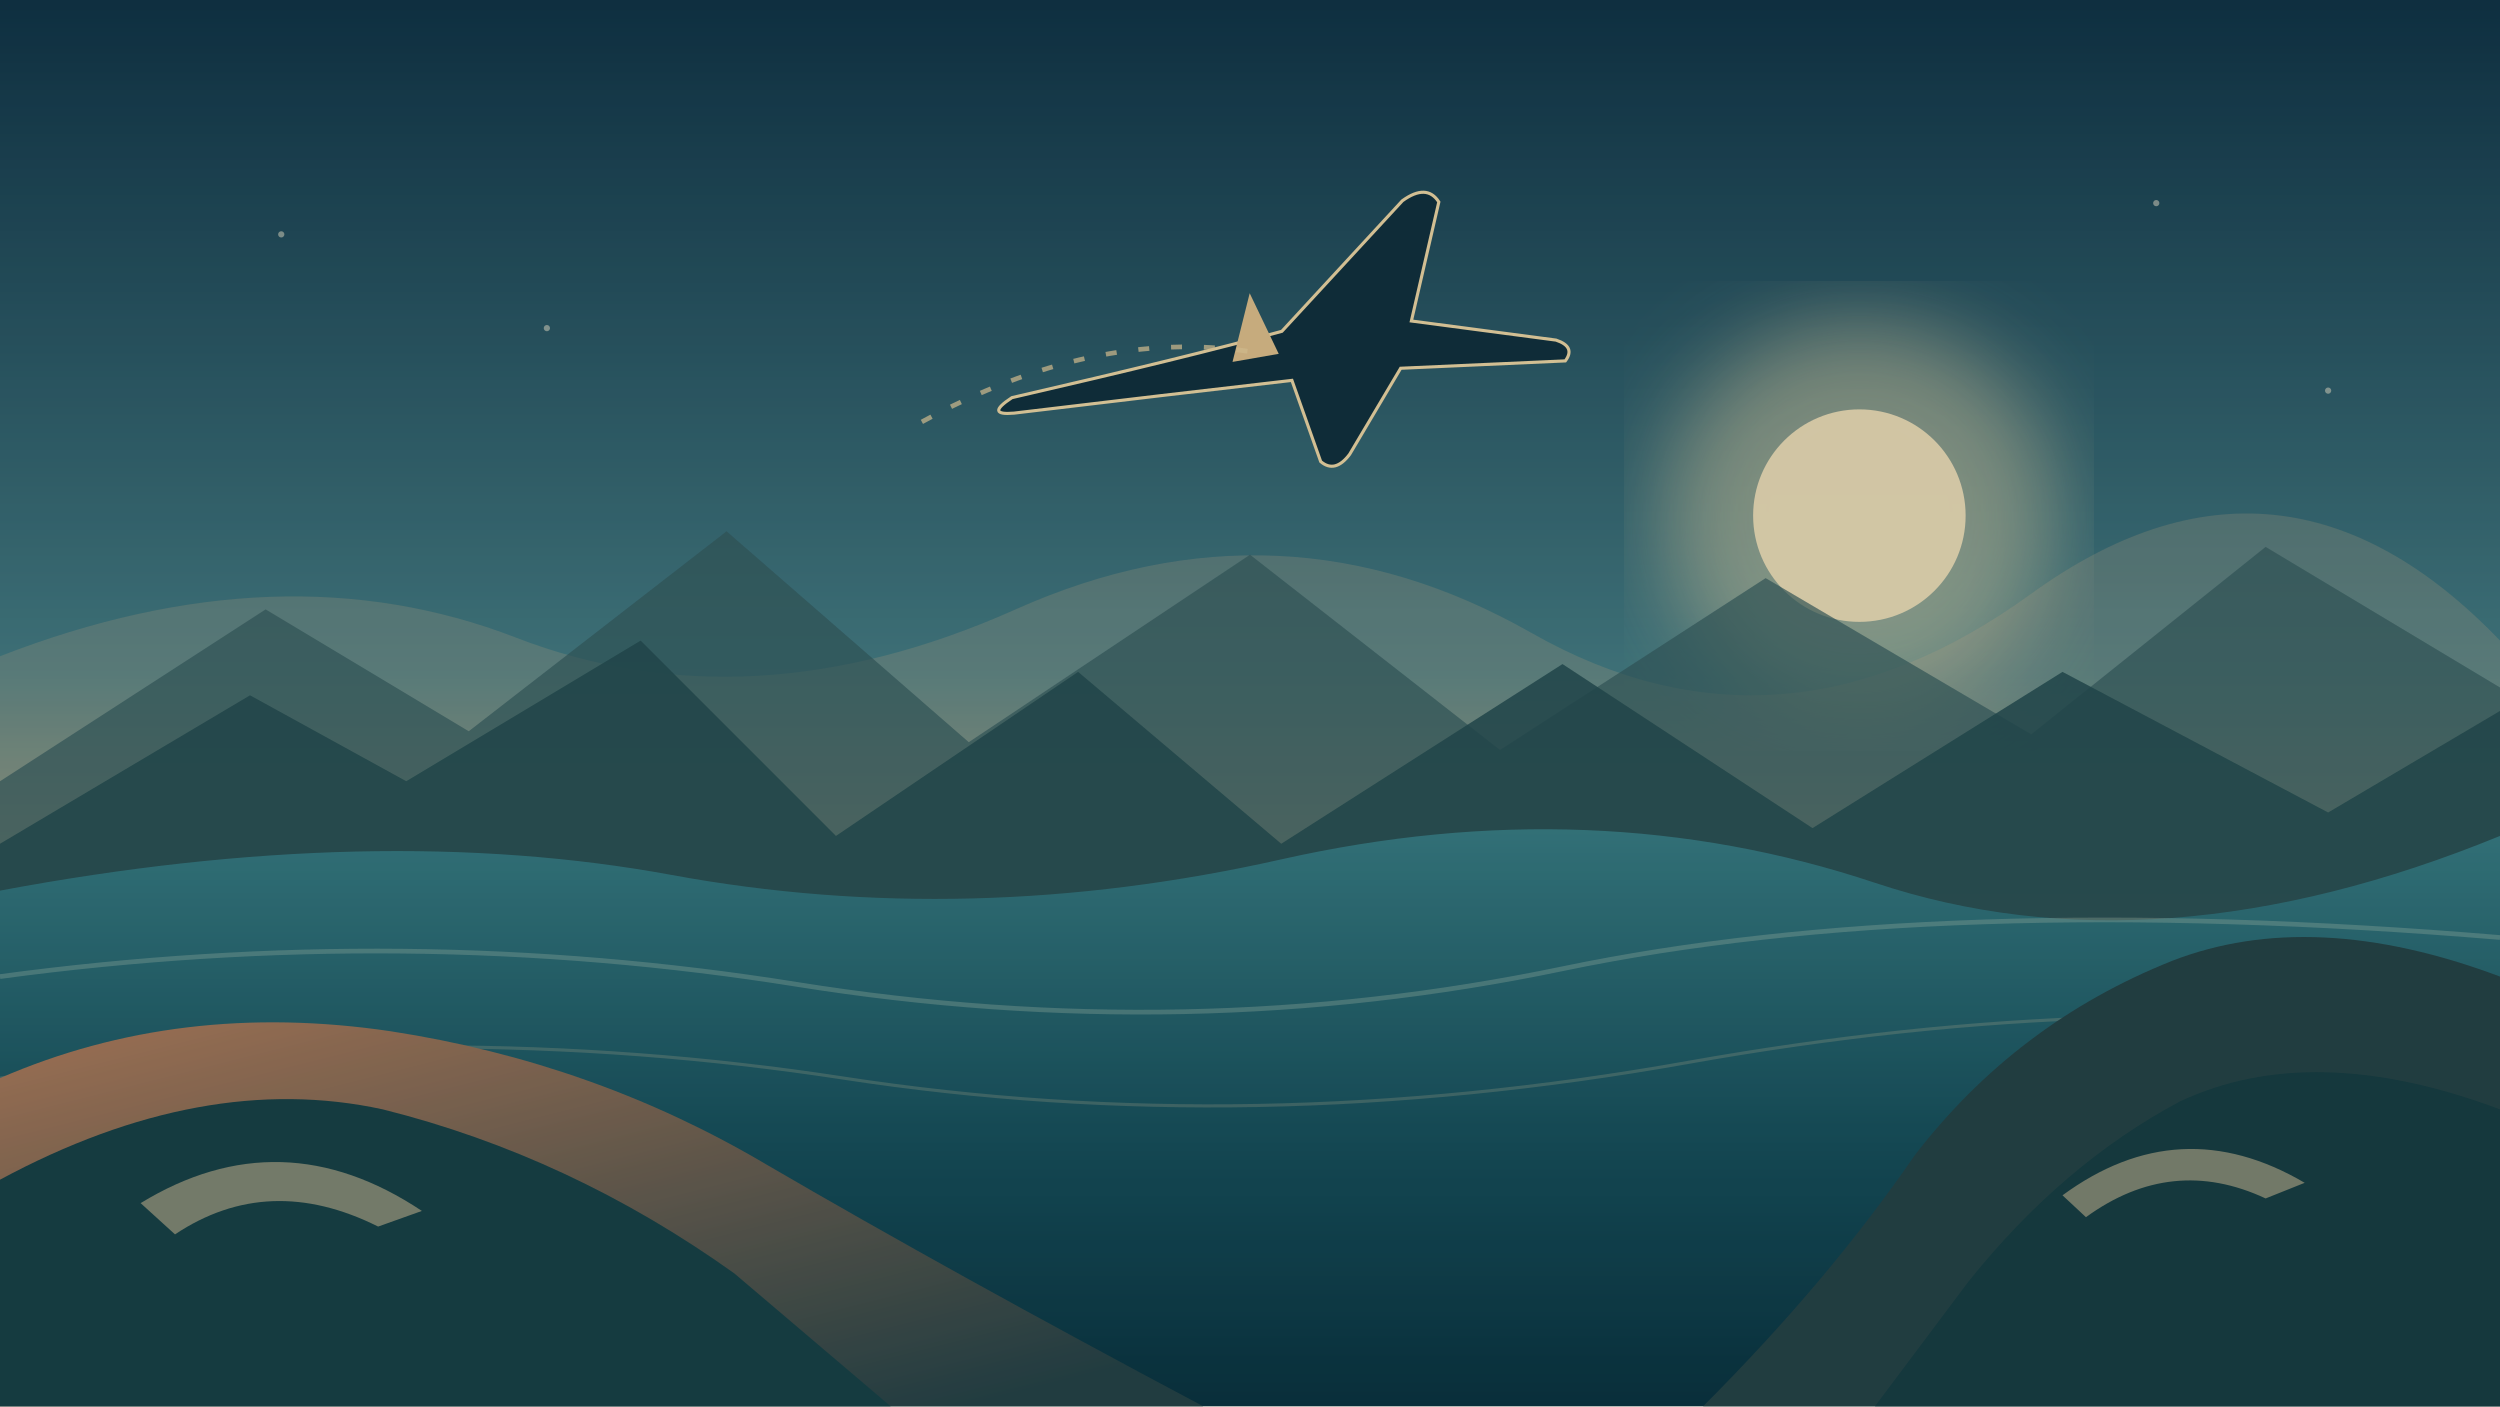
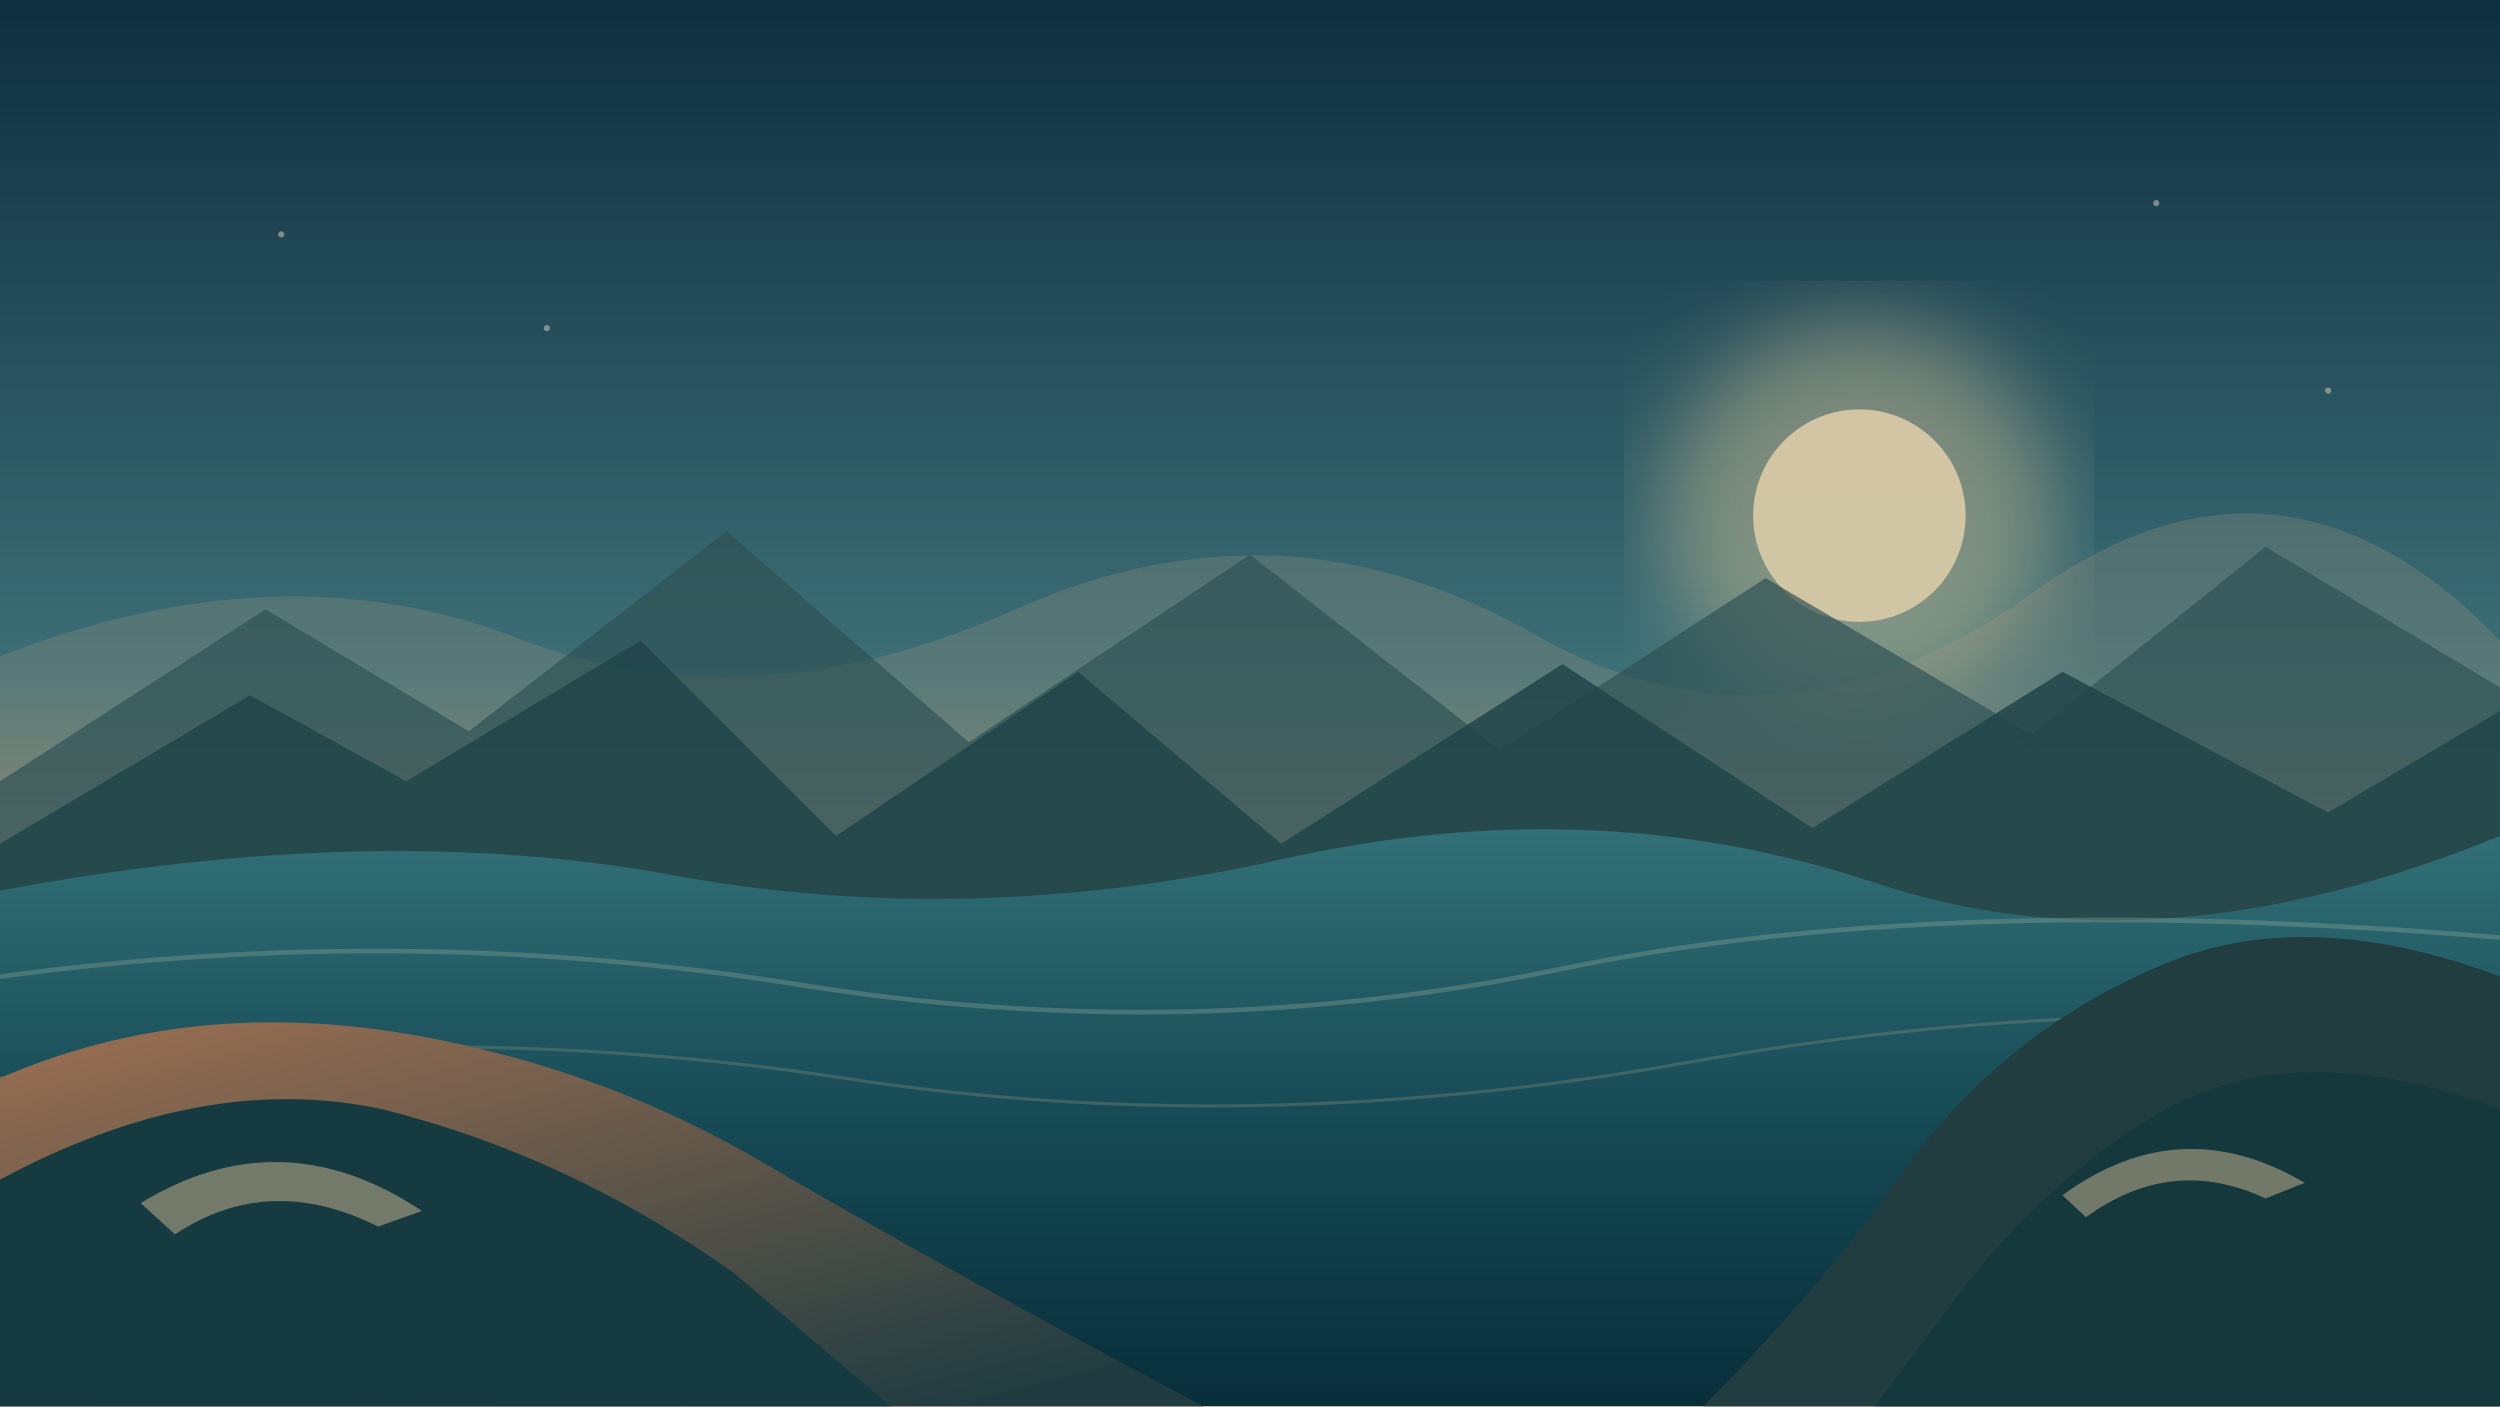
<svg xmlns="http://www.w3.org/2000/svg" viewBox="0 0 1600 900" role="img" aria-labelledby="title desc">
  <defs>
    <linearGradient id="sky" x2="0" y2="1">
      <stop stop-color="#102f43" />
      <stop offset=".48" stop-color="#477b83" />
      <stop offset=".78" stop-color="#f0b77b" />
      <stop offset="1" stop-color="#f7d7a2" />
    </linearGradient>
    <linearGradient id="sea" x2="0" y2="1">
      <stop stop-color="#397b83" />
      <stop offset=".55" stop-color="#164b58" />
      <stop offset="1" stop-color="#092e3c" />
    </linearGradient>
    <linearGradient id="gold" x2="0" y2="1">
      <stop stop-color="#fff0c4" />
      <stop offset="1" stop-color="#d99b50" />
    </linearGradient>
    <linearGradient id="cliff" x2=".8" y2="1">
      <stop stop-color="#b77b59" />
      <stop offset="1" stop-color="#263e43" />
    </linearGradient>
    <filter id="glow">
      <feGaussianBlur stdDeviation="28" />
    </filter>
    <filter id="soft">
      <feGaussianBlur stdDeviation="3" />
    </filter>
  </defs>
  <rect width="1600" height="900" fill="url(#sky)" />
  <circle cx="1190" cy="330" r="125" fill="#ffe2ad" opacity=".45" filter="url(#glow)" />
  <circle cx="1190" cy="330" r="68" fill="#ffe7bd" opacity=".9" />
  <path d="M0 420 Q180 350 330 408T650 390T980 405T1300 380T1600 410V590H0Z" fill="#d7b18b" opacity=".22" />
  <path d="M0 500 170 390 300 468 465 340 620 475 800 355 960 480 1130 370 1300 470 1450 350 1600 440V650H0Z" fill="#35565a" opacity=".68" />
  <path d="M0 540 160 445 260 500 410 410 535 535 690 430 820 540 1000 425 1160 530 1320 430 1490 520 1600 455V650H0Z" fill="#24484d" opacity=".85" />
  <path d="M0 570 Q240 525 430 560T820 550T1200 565T1600 535V900H0Z" fill="url(#sea)" />
  <path d="M0 625 Q260 590 510 630T1000 620T1600 600" fill="none" stroke="#b5c6b5" stroke-width="3" opacity=".32" />
  <path d="M0 690 Q280 650 540 690T1080 680T1600 665" fill="none" stroke="#f2d2a4" stroke-width="2" opacity=".2" />
  <path d="M0 900V690Q115 640 250 660Q380 680 490 745Q610 815 770 900Z" fill="url(#cliff)" />
  <path d="M0 900V755Q130 685 245 710Q365 740 470 815L570 900Z" fill="#183d43" />
  <path d="M1600 900V625Q1480 580 1390 615Q1290 655 1225 740Q1170 820 1090 900Z" fill="#263f43" />
  <path d="M1600 900V710Q1480 665 1395 705Q1320 745 1260 820L1200 900Z" fill="#173a40" />
  <g opacity=".5" fill="#f4d1a3">
    <path d="M90 770q90-55 180 5l-28 10q-70-35-130 5z" />
    <path d="M1320 765q75-55 155-8l-25 10q-60-28-115 12z" />
  </g>
-   <g transform="translate(800 225) rotate(-8)" fill="#102c39" stroke="#f6d8a4" stroke-width="2">
-     <path d="M-155 8Q-40-2 22-10L110-82Q127-91 133-78L105-5 195 20Q207 26 199 34L94 24 54 74Q43 85 35 76L24 22Q-55 20-155 18Q-174 17-155 8Z" />
-     <path d="M-12 5 5-37 18 4Z" fill="#e8c18b" stroke="none" />
-   </g>
-   <path d="M590 270Q700 210 800 225" fill="none" stroke="#f2d29c" stroke-width="3" stroke-dasharray="7 14" opacity=".7" />
  <g fill="#fff0d5" opacity=".5">
    <circle cx="180" cy="150" r="2" />
    <circle cx="350" cy="210" r="2" />
    <circle cx="1380" cy="130" r="2" />
    <circle cx="1490" cy="250" r="2" />
  </g>
  <rect width="1600" height="900" fill="#062c32" opacity=".15" />
</svg>
